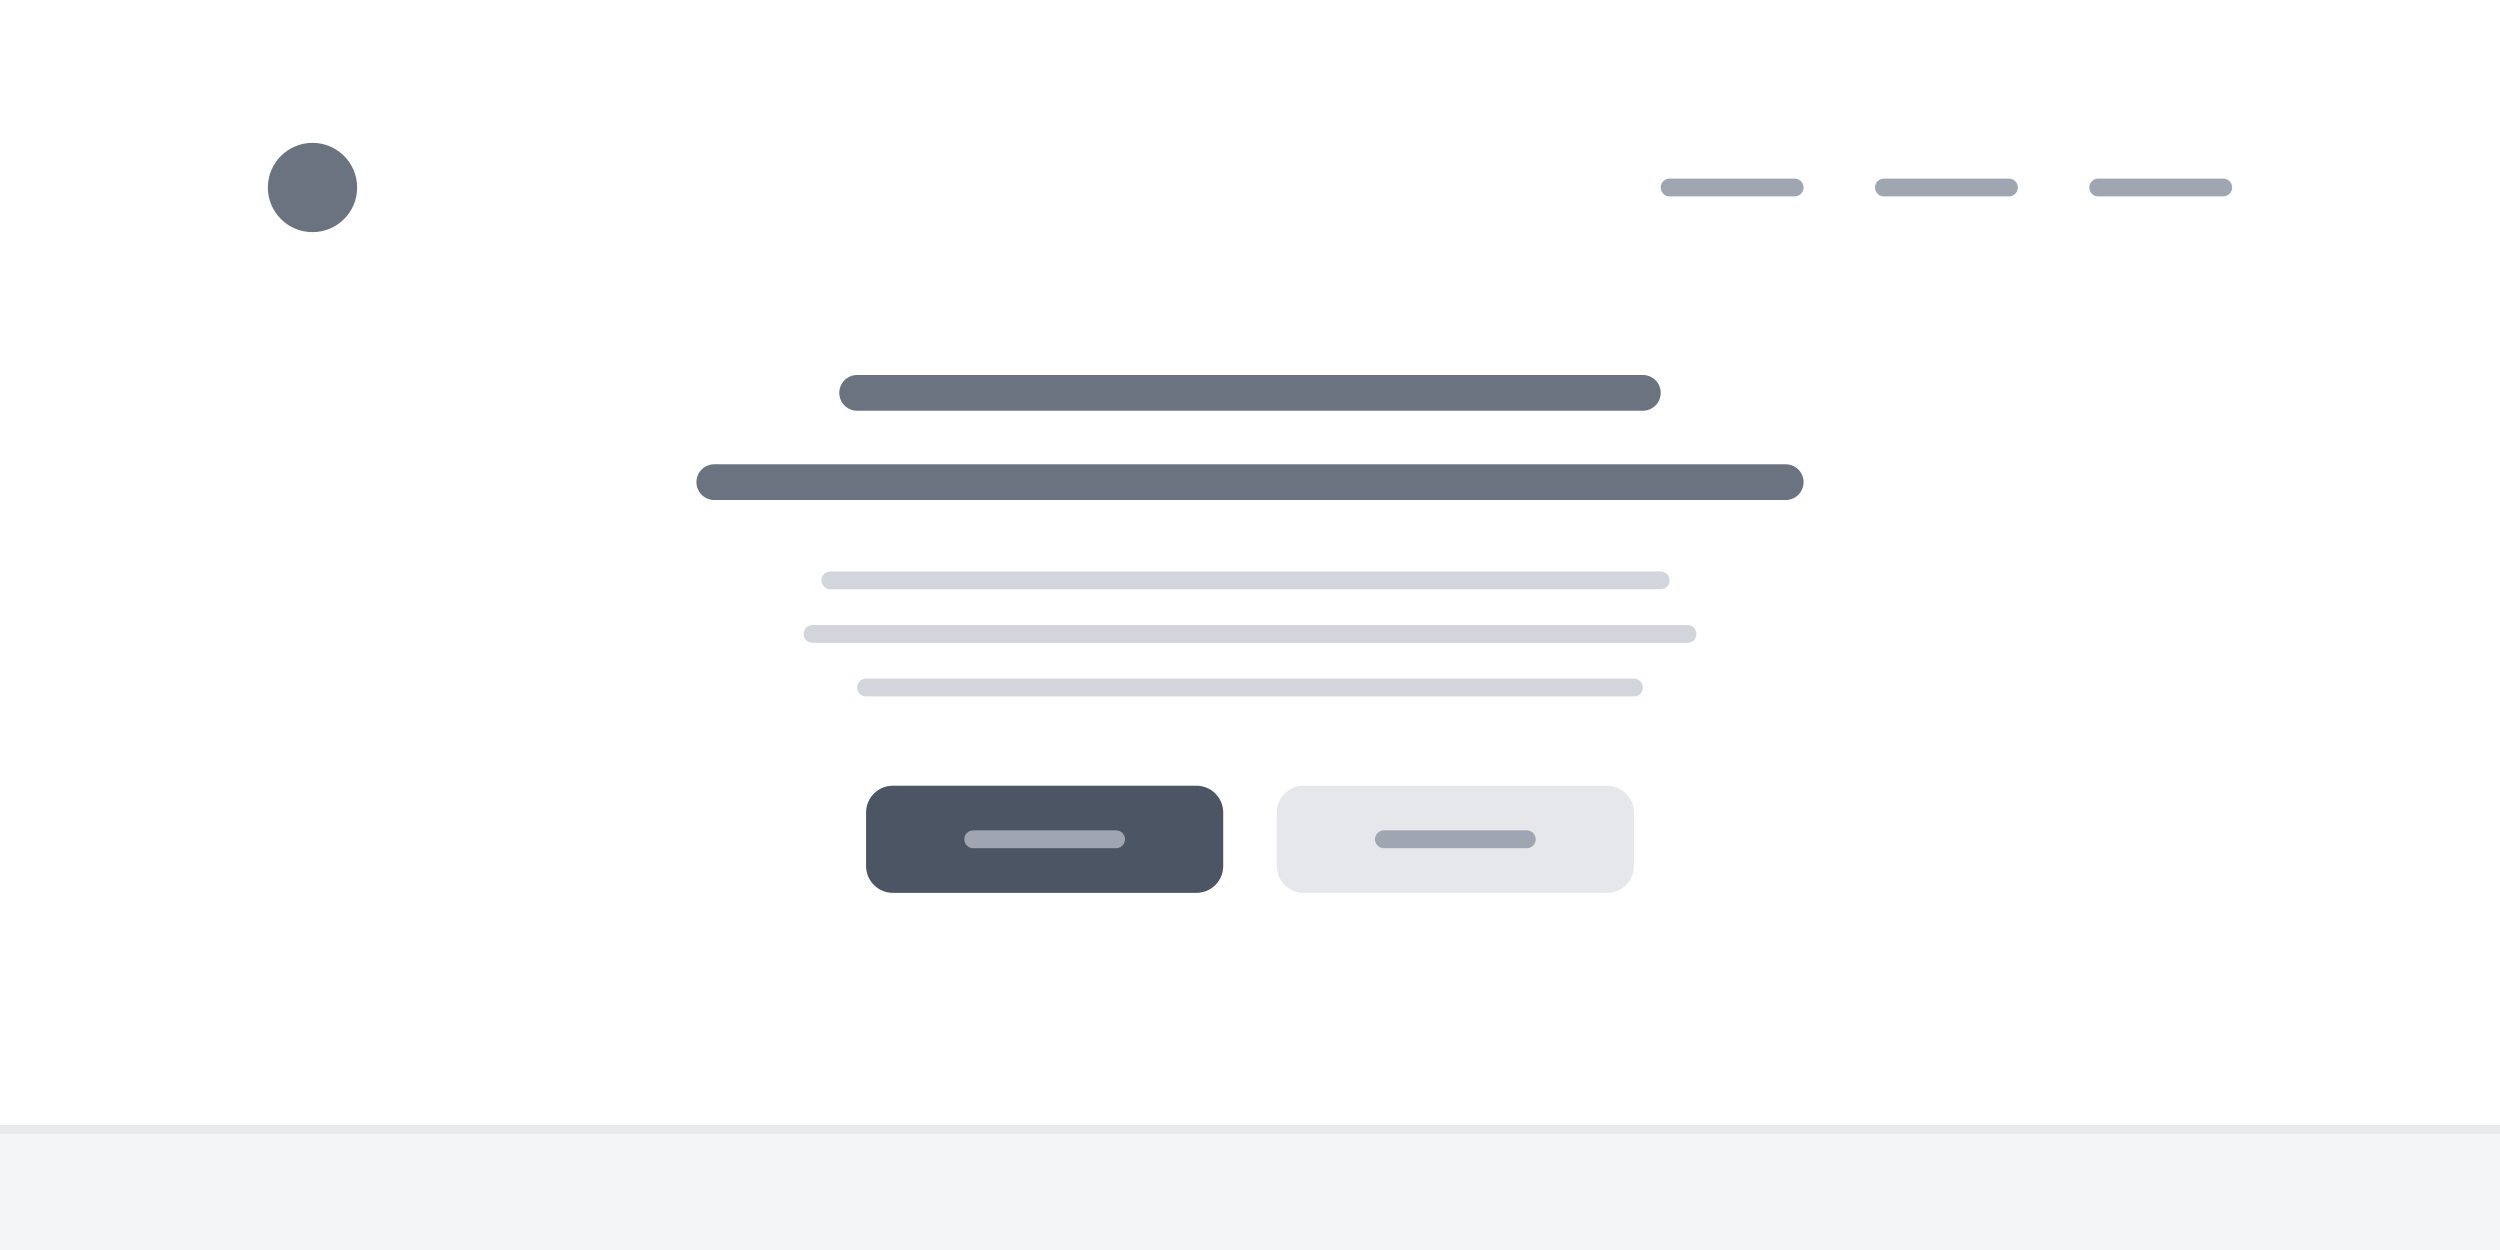
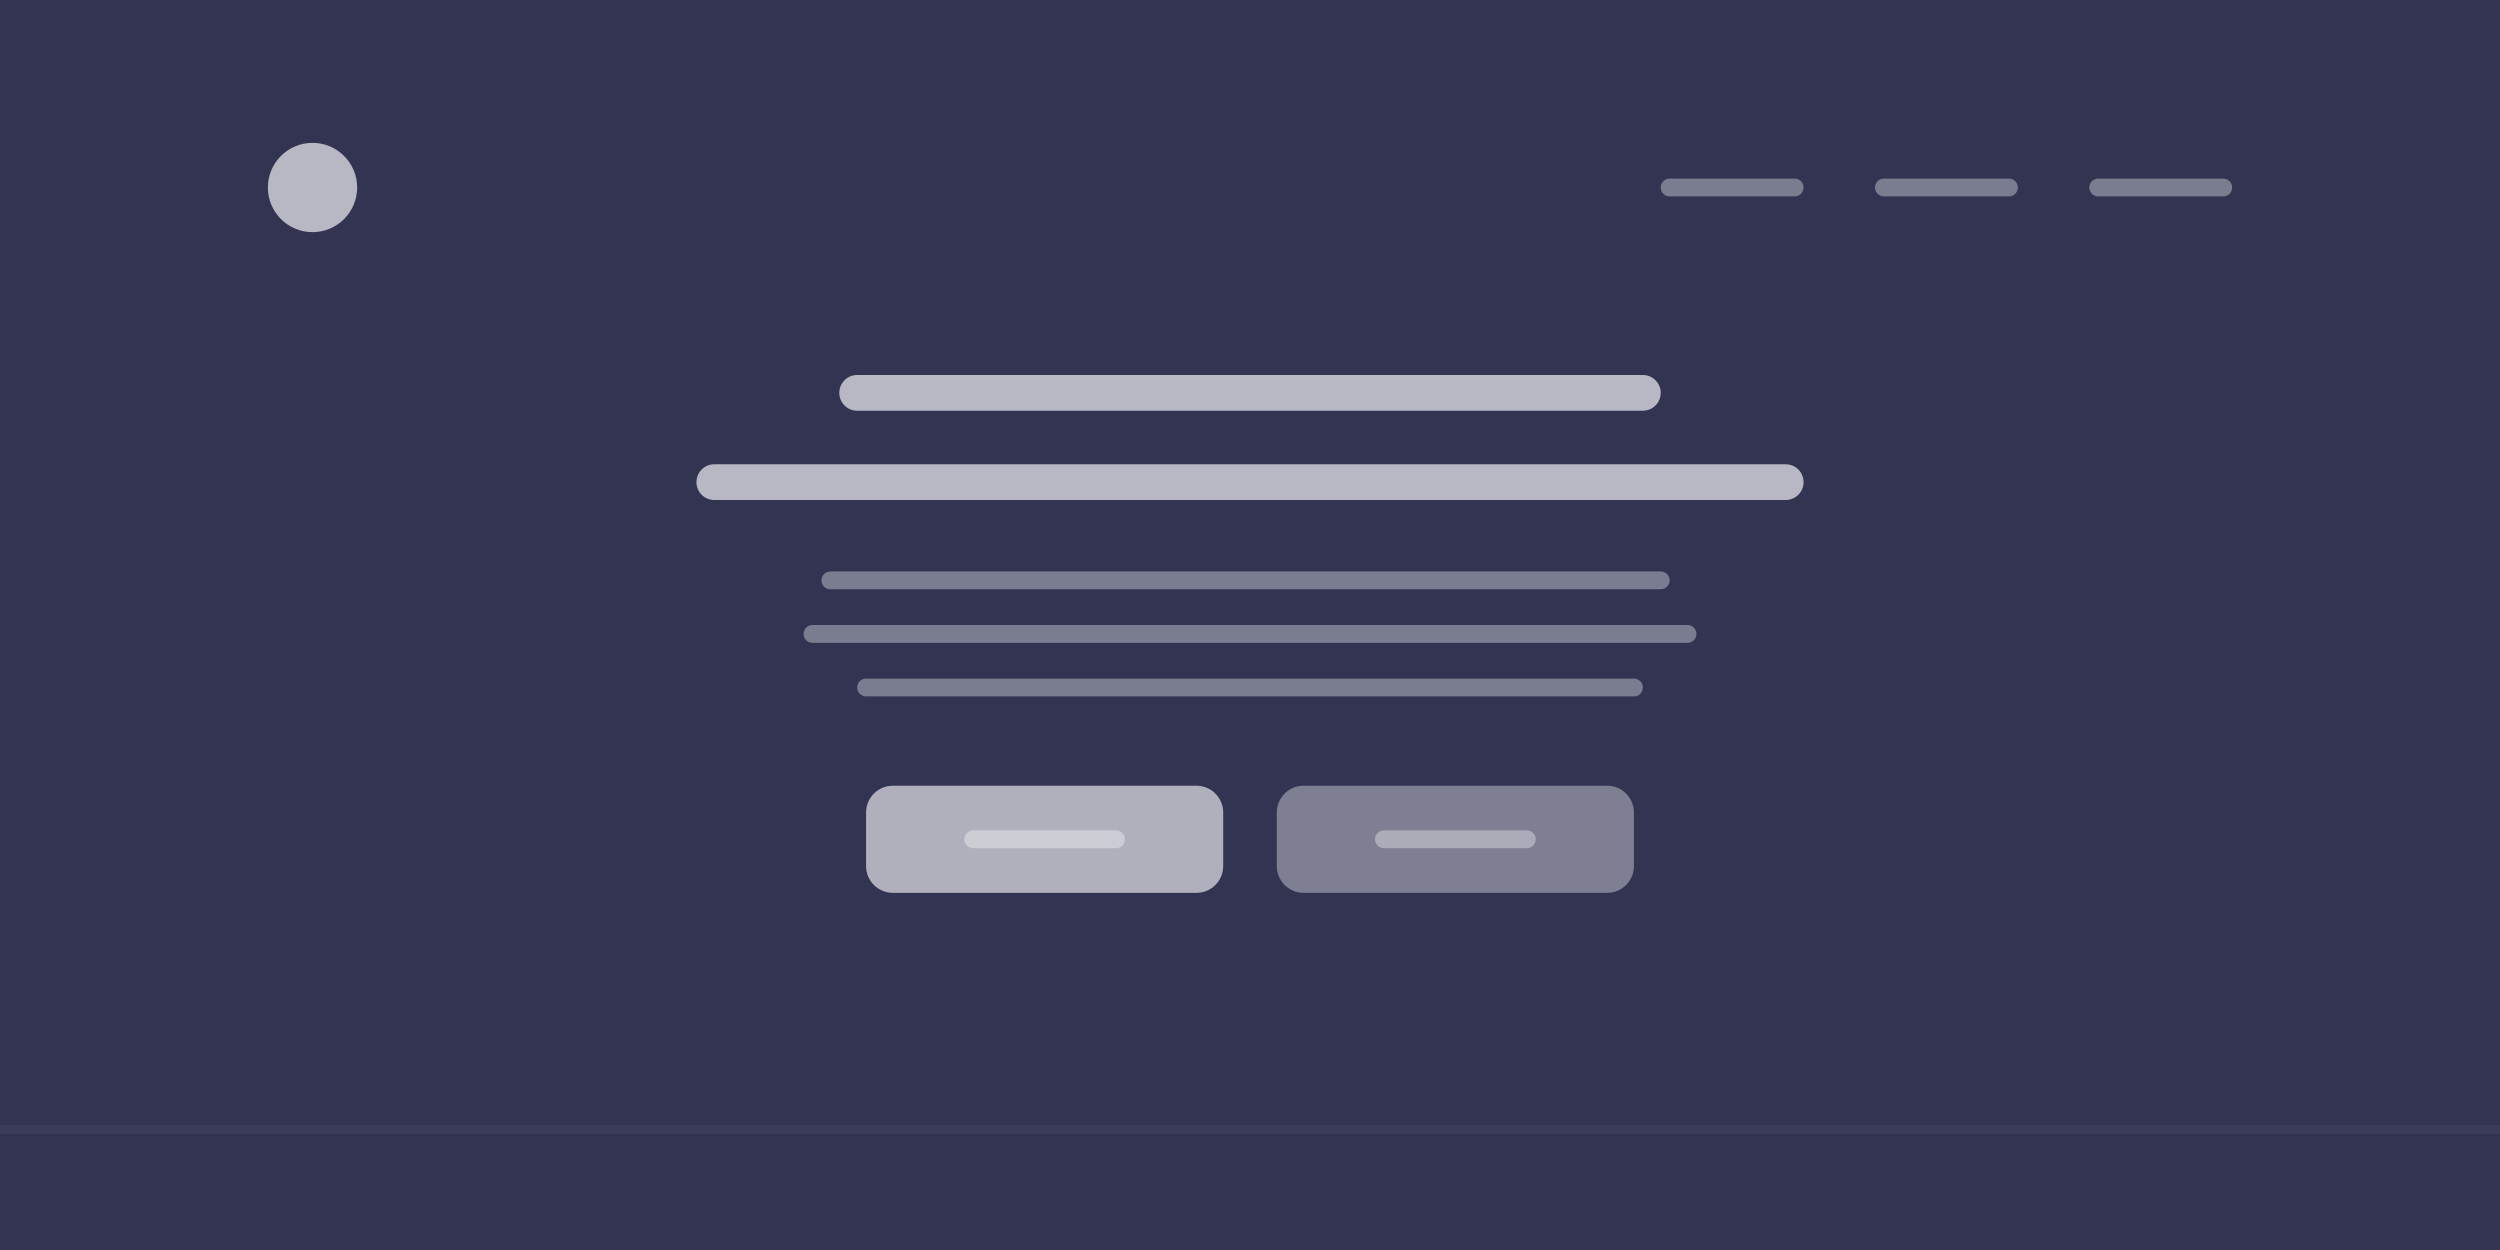
<svg xmlns="http://www.w3.org/2000/svg" xmlns:xlink="http://www.w3.org/1999/xlink" width="280px" height="140px" viewBox="0 0 280 140" version="1.1">
  <defs>
    <rect id="path-1" x="0" y="0" width="280" height="140" />
  </defs>
  <g id="Page-1" stroke="none" stroke-width="1" fill="none" fill-rule="evenodd">
    <g id="Artboard" transform="translate(-87, -316)">
      <g id="hero" transform="translate(87, 316)">
-         <rect id="Rectangle" fill="#FFFFFF" x="0" y="0" width="280" height="140" />
-         <rect id="Rectangle" fill="#F4F5F7" x="0" y="0" width="280" height="140" />
+         <rect id="Rectangle" fill="#323452" x="0" y="0" width="280" height="140" />
+         <rect id="Rectangle" fill="#323452" x="0" y="0" width="280" height="140" />
        <g id="Clipped">
          <mask id="mask-2" fill="white">
            <use xlink:href="#path-1" />
          </mask>
          <g id="Rectangle" />
          <g id="Group" mask="url(#mask-2)">
            <g transform="translate(-1, -1)">
              <g id="Group" stroke-width="1" fill="none">
-                 <rect id="Rectangle" fill="#FFFFFF" x="1" y="1" width="280" height="126" />
-                 <rect id="Rectangle" stroke-opacity="0.04" stroke="#000000" x="0.5" y="0.5" width="281" height="127" />
+                 <rect id="Rectangle" fill="#323452" x="1" y="1" width="280" height="126" />
+                 <rect id="Rectangle" stroke-opacity="0.04" stroke="#FFFFFF" x="0.5" y="0.5" width="281" height="127" />
              </g>
-               <rect id="Rectangle" fill="#6B7280" x="95" y="43" width="92" height="4" rx="2" />
-               <rect id="Rectangle" fill="#6B7280" x="79" y="53" width="124" height="4" rx="2" />
-               <rect id="Rectangle" fill="#D2D6DC" x="93" y="65" width="95" height="2" rx="1" />
-               <rect id="Rectangle" fill="#D2D6DC" x="91" y="71" width="100" height="2" rx="1" />
-               <rect id="Rectangle" fill="#D2D6DC" x="97" y="77" width="88" height="2" rx="1" />
-               <rect id="Rectangle" fill="#4B5563" x="98" y="89" width="40" height="12" rx="3" />
-               <rect id="Rectangle" fill="#9FA6B2" x="109" y="94" width="18" height="2" rx="1" />
-               <rect id="Rectangle" fill="#E5E7EB" x="144" y="89" width="40" height="12" rx="3" />
-               <rect id="Rectangle" fill="#9FA6B2" x="155" y="94" width="18" height="2" rx="1" />
-               <rect id="Rectangle" fill="#6B7280" x="31" y="17" width="10" height="10" rx="5" />
-               <rect id="Rectangle" fill="#9FA6B2" x="235" y="21" width="16" height="2" rx="1" />
-               <rect id="Rectangle" fill="#9FA6B2" x="211" y="21" width="16" height="2" rx="1" />
-               <rect id="Rectangle" fill="#9FA6B2" x="187" y="21" width="16" height="2" rx="1" />
+               <rect id="Rectangle" fill-opacity="0.652" fill="#FFFFFF" x="95" y="43" width="92" height="4" rx="2" />
+               <rect id="Rectangle" fill-opacity="0.652" fill="#FFFFFF" x="79" y="53" width="124" height="4" rx="2" />
+               <rect id="Rectangle" fill-opacity="0.354" fill="#FFFFFF" x="93" y="65" width="95" height="2" rx="1" />
+               <rect id="Rectangle" fill-opacity="0.354" fill="#FFFFFF" x="91" y="71" width="100" height="2" rx="1" />
+               <rect id="Rectangle" fill-opacity="0.354" fill="#FFFFFF" x="97" y="77" width="88" height="2" rx="1" />
+               <rect id="Rectangle" fill-opacity="0.61" fill="#FFFFFF" x="98" y="89" width="40" height="12" rx="3" />
+               <rect id="Rectangle" fill-opacity="0.354" fill="#FFFFFF" x="109" y="94" width="18" height="2" rx="1" />
+               <rect id="Rectangle" fill-opacity="0.371" fill="#FFFFFF" x="144" y="89" width="40" height="12" rx="3" />
+               <rect id="Rectangle" fill-opacity="0.354" fill="#FFFFFF" x="155" y="94" width="18" height="2" rx="1" />
+               <rect id="Rectangle" fill-opacity="0.652" fill="#FFFFFF" x="31" y="17" width="10" height="10" rx="5" />
+               <rect id="Rectangle" fill-opacity="0.354" fill="#FFFFFF" x="235" y="21" width="16" height="2" rx="1" />
+               <rect id="Rectangle" fill-opacity="0.354" fill="#FFFFFF" x="211" y="21" width="16" height="2" rx="1" />
+               <rect id="Rectangle" fill-opacity="0.354" fill="#FFFFFF" x="187" y="21" width="16" height="2" rx="1" />
            </g>
          </g>
        </g>
      </g>
    </g>
  </g>
</svg>
